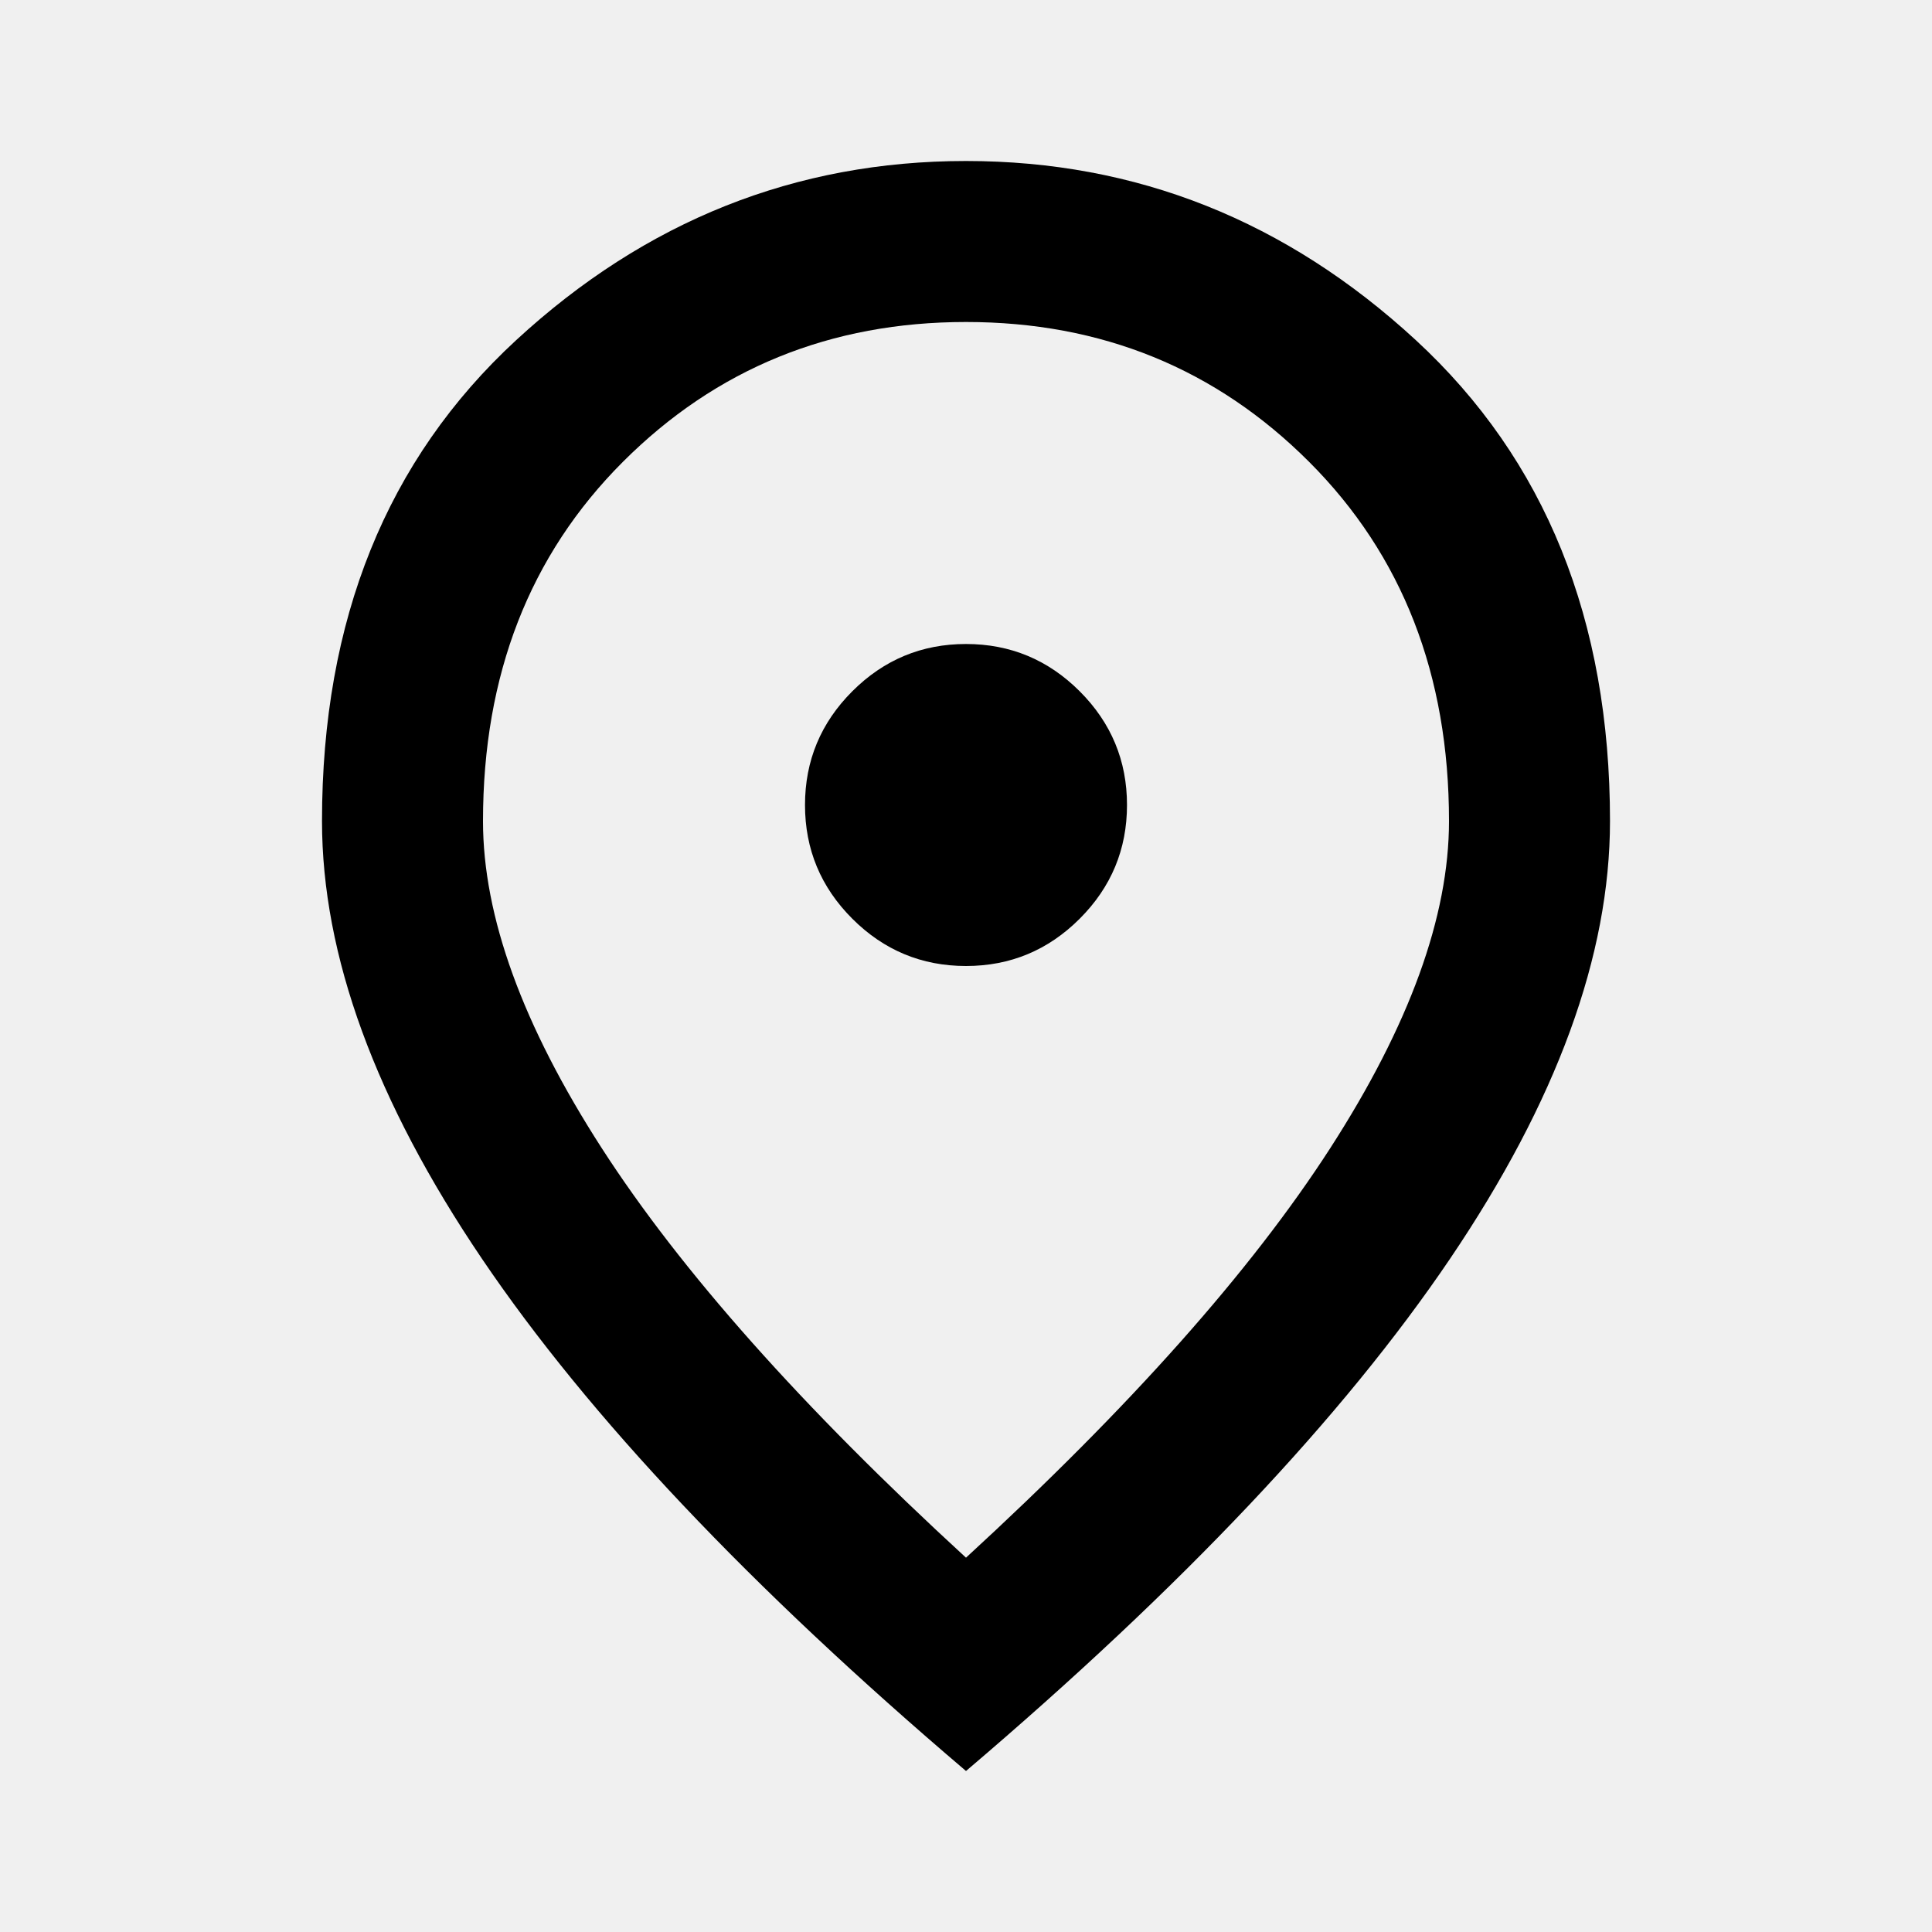
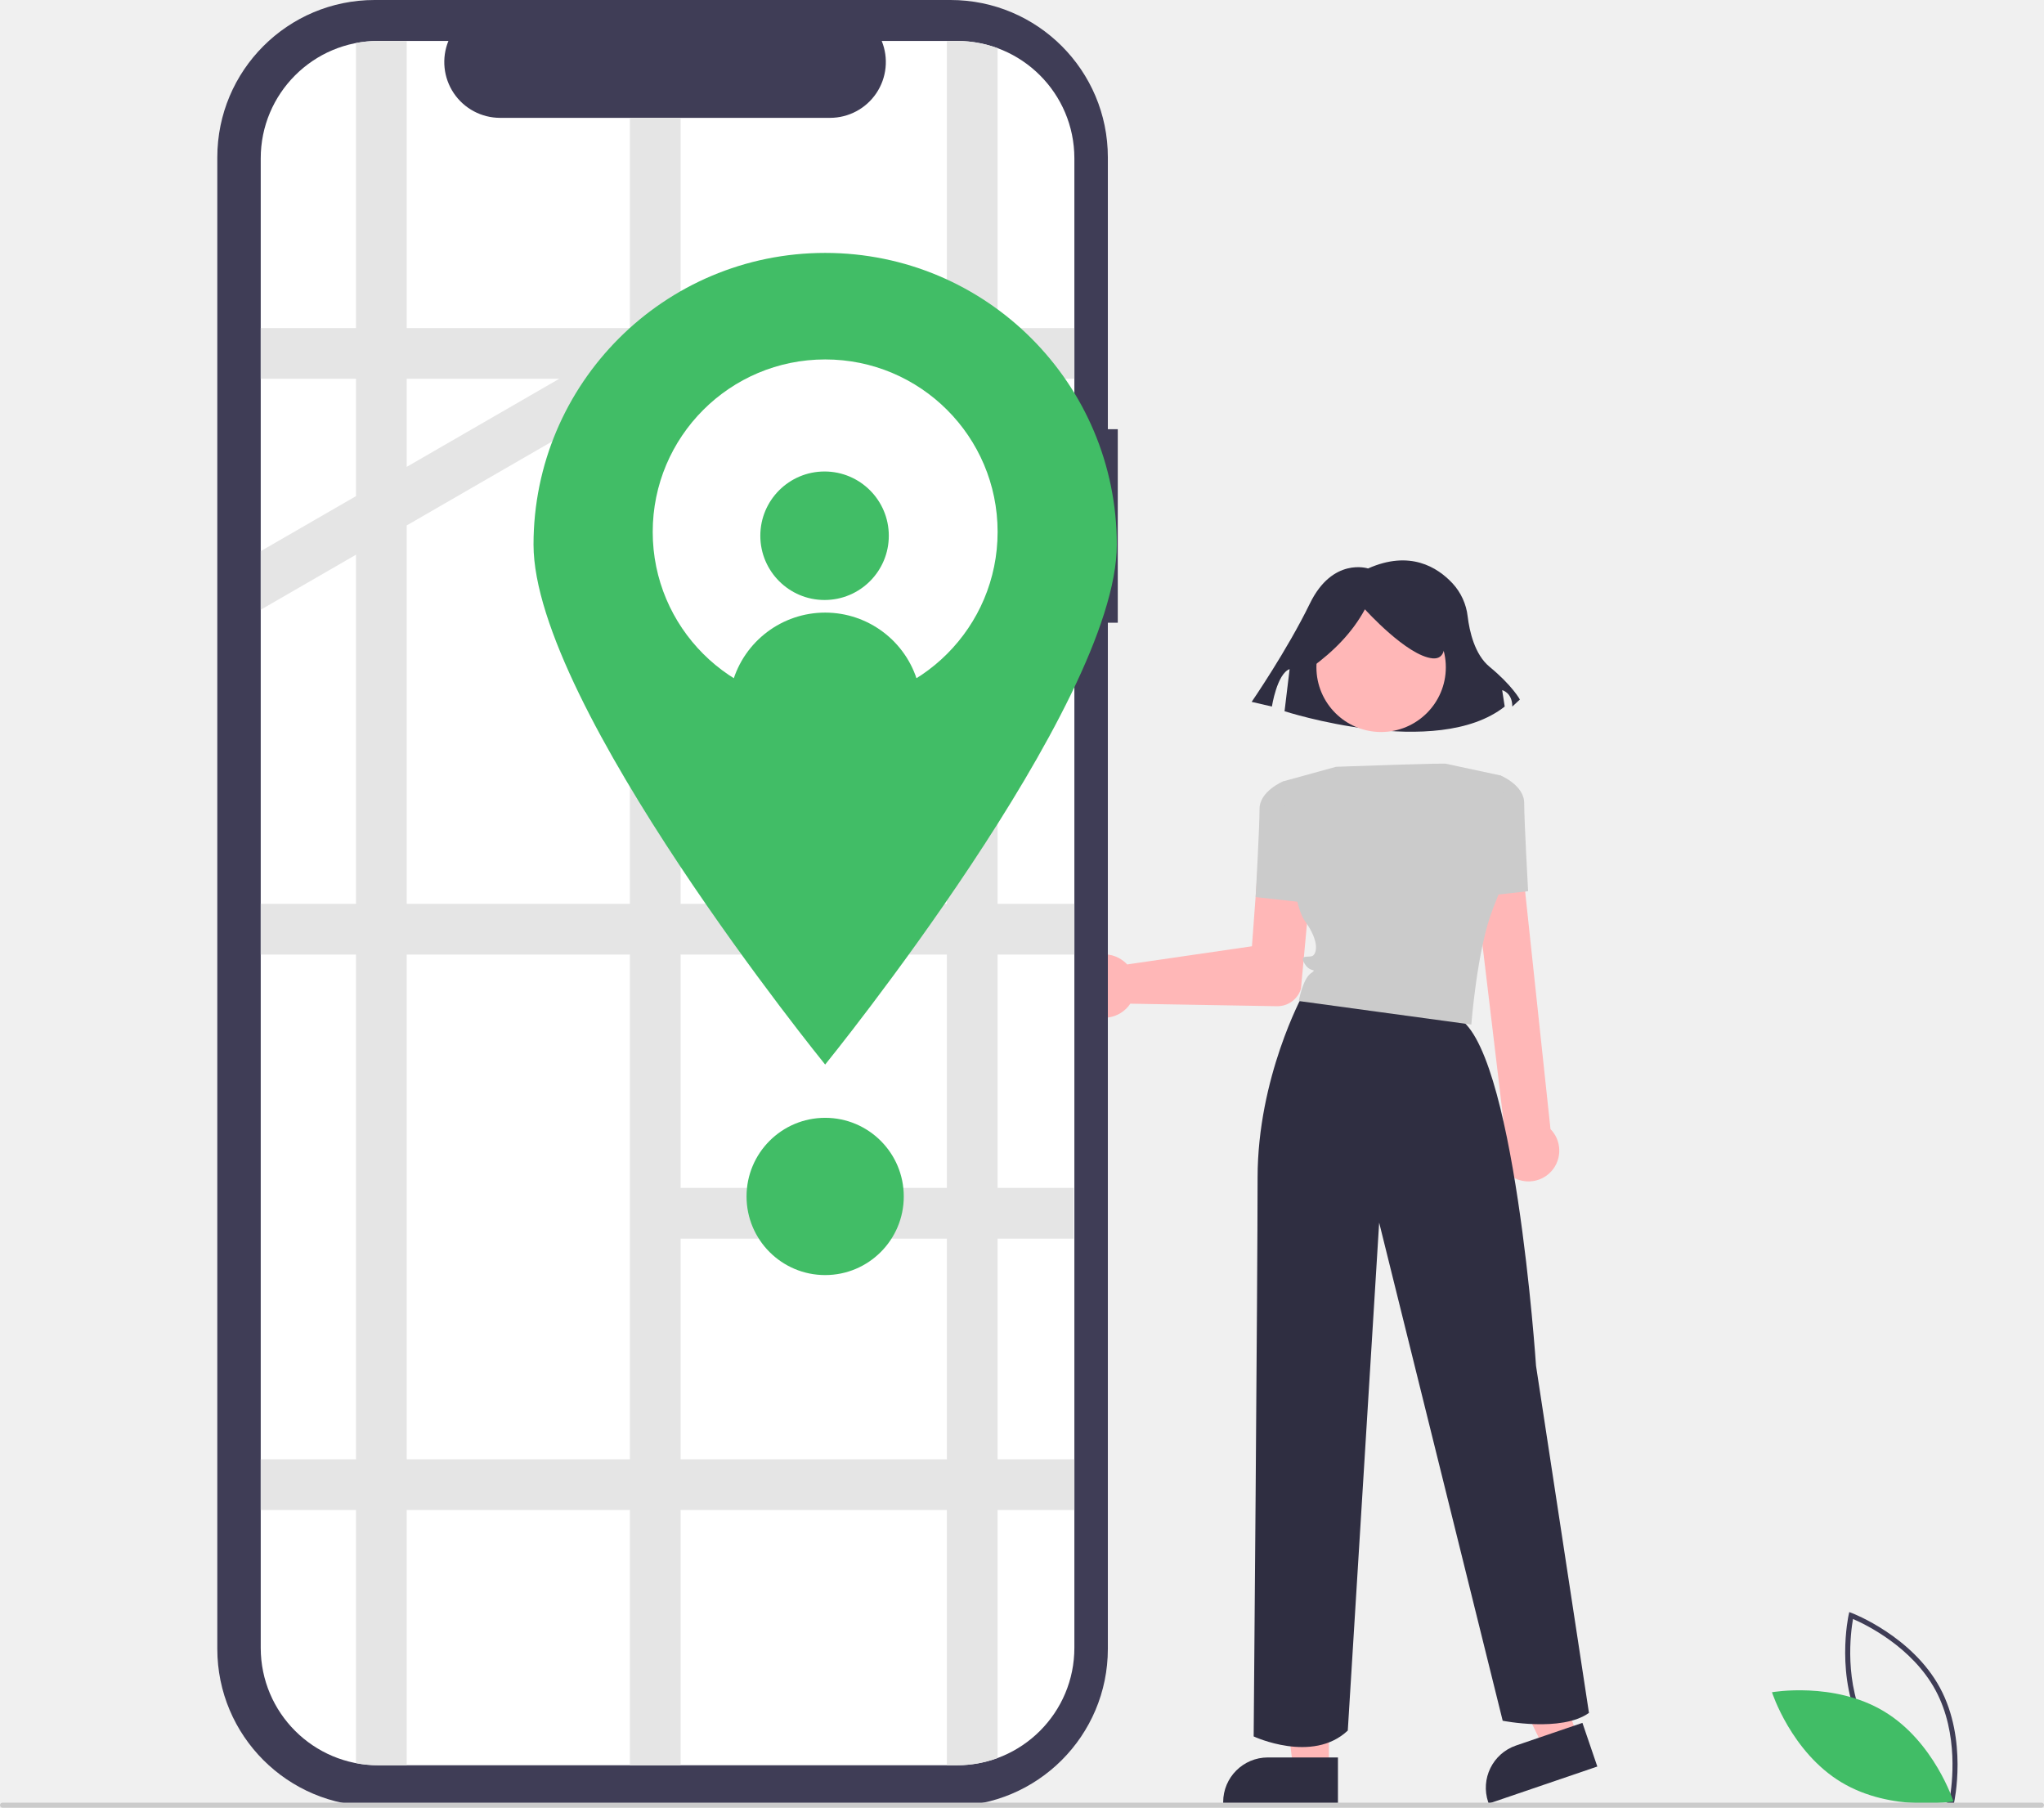
- <svg xmlns="http://www.w3.org/2000/svg" height="24" viewBox="0 -960 960 960" width="24">
-   <path d="M480-480q33 0 56.5-23.5T560-560q0-33-23.5-56.5T480-640q-33 0-56.5 23.5T400-560q0 33 23.5 56.5T480-480Zm0 294q122-112 181-203.5T720-552q0-109-69.5-178.5T480-800q-101 0-170.5 69.5T240-552q0 71 59 162.5T480-186Zm0 106Q319-217 239.5-334.5T160-552q0-150 96.5-239T480-880q127 0 223.5 89T800-552q0 100-79.5 217.5T480-80Zm0-480Z" />
+ <svg xmlns="http://www.w3.org/2000/svg" data-name="afcb9ff3-8250-4c7a-bd11-73381c22471b" width="806" height="712.713" viewBox="0 0 806 712.713">
+   <path d="M770.296,711.765l-1.073-.402c-.236-.089-23.709-9.082-34.704-29.474-10.996-20.393-5.612-44.945-5.556-45.19l.253-1.118,1.073.402c.236.089,23.708,9.082,34.704,29.474,10.996,20.393,5.612,44.945,5.556,45.19ZM736.279,680.94c9.296,17.241,27.845,26.079,32.545,28.097.894-5.037,3.696-25.406-5.592-42.631-9.287-17.223-27.843-26.074-32.545-28.097C729.793,643.349,726.992,663.716,736.279,680.94Z" transform="translate(0 0.00002)" fill="#3f3d56" />
+   <path d="M742.922,674.736c19.761,11.889,27.371,35.503,27.371,35.503s-24.428,4.339-44.188-7.55-27.371-35.503-27.371-35.503S723.161,662.847,742.922,674.736Z" transform="translate(0 0.00002)" fill="#41bd66" />
+   <path d="M424.792,381.964a12.52,12.52,0,0,1,18.459-2.877,11.918,11.918,0,0,1,1.21,1.155l49.211-7.164,2.739-37.005a10.733,10.733,0,0,1,21.409,1.581q-.007.099-.016.197l-4.797,51.925-.023.116a9.724,9.724,0,0,1-9.395,6.82l-57.883-.999a11.713,11.713,0,0,1-.726.992,12.521,12.521,0,0,1-18.668.764q-.374-.383-.708-.791A12.559,12.559,0,0,1,424.792,381.964Z" transform="translate(0 0.00002)" fill="#ffb7b7" />
+   <polygon points="524.006 697.479 509.97 697.478 503.293 643.341 524.008 643.342 524.006 697.479" fill="#ffb7b7" />
+   <path d="M527.585,711.084l-45.257-.002V710.51a17.616,17.616,0,0,1,17.615-17.615h.001l27.641.001Z" transform="translate(0 0.00002)" fill="#2f2e41" />
+   <polygon points="622.082 684.754 608.798 689.284 585 640.202 604.607 633.515 622.082 684.754" fill="#ffb7b7" />
+   <path d="M629.862,696.475l-42.834,14.609-.185-.542a17.616,17.616,0,0,1,10.985-22.359l.001-0,26.161-8.923Z" transform="translate(0 0.00002)" fill="#2f2e41" />
+   <path d="M539.461,224.126s-13.97-4.614-22.951,13.841-22.951,38.754-22.951,38.754l7.983,1.845s1.996-12.918,6.985-14.764l-1.996,16.609s59.871,19.377,86.813-1.845l-.998-6.459s3.991.923,3.991,6.459l2.994-2.768s-2.994-5.536-11.974-12.918c-5.895-4.845-7.92-14.063-8.616-19.826a23.102,23.102,0,0,0-5.973-13.065C566.801,223.593,555.926,216.795,539.461,224.126Z" transform="translate(0 0.00002)" fill="#2f2e41" />
+   <circle cx="544.611" cy="263.088" r="25.515" fill="#ffb7b7" />
+   <path d="M510.59,309.613l-4.639-1.546s-9.278,3.866-9.278,10.825-1.546,34.793-1.546,34.793l20.876,2.32Z" transform="translate(0 0.00002)" fill="#cbcbcb" />
+   <path d="M593.622,461.697a12.064,12.064,0,0,1-.276-15.744L580.323,336.887a9.722,9.722,0,0,1,19.418-1.001q.003.053.005.107l11.651,109.183a11.711,11.711,0,0,1,1.165,1.363,12.144,12.144,0,0,1-2.724,16.956q-.201.145-.407.282h0a12.155,12.155,0,0,1-10.27,1.485A12.006,12.006,0,0,1,593.622,461.697Z" transform="translate(0 0.00002)" fill="#ffb7b7" />
+   <path d="M581.695,353.685l20.876-2.32s-1.546-27.835-1.546-34.793-9.278-10.825-9.278-10.825l-4.639,1.546Z" transform="translate(0 0.00002)" fill="#cbcbcb" />
+   <path d="M513.683,392.304s-17.783,32.513-17.783,71.946S494.353,684.609,494.353,684.609s23.196,10.825,37.113-2.32l12.371-200.256,48.711,196.39s23.196,4.639,34.02-3.093l-20.876-136.854s-8.505-128.349-31.701-137.627S513.683,392.304,513.683,392.304Z" transform="translate(0 0.00002)" fill="#2f2e41" />
+   <path d="M517.039,263.249c9.033-6.537,16.344-14.066,21.181-23.023,0,0,16.576,18.418,26.706,19.339s.921-22.102.921-22.102l-18.418-4.605-17.497,1.842-13.814,9.209Z" transform="translate(0 0.00002)" fill="#2f2e41" />
+   <path d="M570.126,301.108s.736-.395-43.296,1.209l-18.429,5.075-2.449.675s2.32,46.391,8.505,54.896,4.639,13.144,3.093,13.917-5.412-.773-3.093,3.093,5.412,1.546,2.32,3.866-4.639,10.825-4.639,10.825l68.041,9.278s2.32-30.154,8.505-45.618,7.732-21.649,7.732-21.649L591.775,305.747Z" transform="translate(0 0.00002)" fill="#cbcbcb" />
+   <path d="M440.767,169.224h-3.913V62.037A62.037,62.037,0,0,0,374.817,0H147.728A62.037,62.037,0,0,0,85.691,62.037v588.035a62.037,62.037,0,0,0,62.037,62.037H374.817a62.037,62.037,0,0,0,62.037-62.037h0V245.521h3.913Z" transform="translate(0 0.00002)" fill="#3f3d56" />
+   <path d="M423.651,62.473v587.17a46.289,46.289,0,0,1-46.247,46.33H149.141a46.297,46.297,0,0,1-46.33-46.265V62.473a46.297,46.297,0,0,1,46.265-46.33h27.745a22.008,22.008,0,0,0,20.38,30.32h130.1a22.008,22.008,0,0,0,20.38-30.32h29.64a46.289,46.289,0,0,1,46.33,46.247v.083Z" transform="translate(0 0.00002)" fill="#fff" />
+   <path d="M423.651,149.343v-20h-30.27v-110.34a46.186,46.186,0,0,0-16.06-2.86h-3.94v113.2h-105v-82.88h-20v82.88h-88v-113.2H149.141a45.889,45.889,0,0,0-8.76.83v112.37h-37.57v20h37.57v46.261L102.811,217.293v23.1l37.569-21.69v137.639H102.811v20h37.57v199H102.811v20h37.57V695.143a45.901,45.901,0,0,0,8.76.83h11.24v-100.63h88v100.63h20v-100.63h105v100.63h3.94a46.185,46.185,0,0,0,16.06-2.86v-97.77h30.27v-20h-30.27v-87h30v-20h-30v-92h30.27v-20h-30.27v-122h30.27v-20h-30.27v-65Zm-203.139,0-0.0 0-60.13,34.72-0.0 0V149.343Zm-60.131,57.811 0-0,88-50.81V356.343h-88Zm0,368.189v-199h88v199Zm213,0h-105v-87h105Zm0-107h-105v-92h105Zm0-112h-105v-122h105Zm0-142h-105v-65h105Z" transform="translate(0 0.00002)" fill="#e5e5e5" />
+   <path d="M440.381,214.713c0,63.513-115,205-115,205s-115-141.487-115-205a115,115,0,0,1,230,0Z" transform="translate(0 0.00002)" fill="#41bd66" />
+   <path d="M393.382,209.713a68,68,0,1,1-68-68h0a67.969,67.969,0,0,1,68,67.938Z" transform="translate(0 0.00002)" fill="#fff" />
+   <circle cx="325.146" cy="211.222" r="25.333" fill="#41bd66" />
+   <path d="M361.912,269.083a68.072,68.072,0,0,1-73.07-.01,37.999,37.999,0,0,1,73.07.01Z" transform="translate(0 0.00002)" fill="#41bd66" />
+   <circle cx="325.381" cy="471.713" r="31" fill="#41bd66" />
+   <path d="M805,712.713H1a1,1,0,0,1,0-2H805a1,1,0,0,1,0,2Z" transform="translate(0 0.00002)" fill="#cbcbcb" />
</svg>
